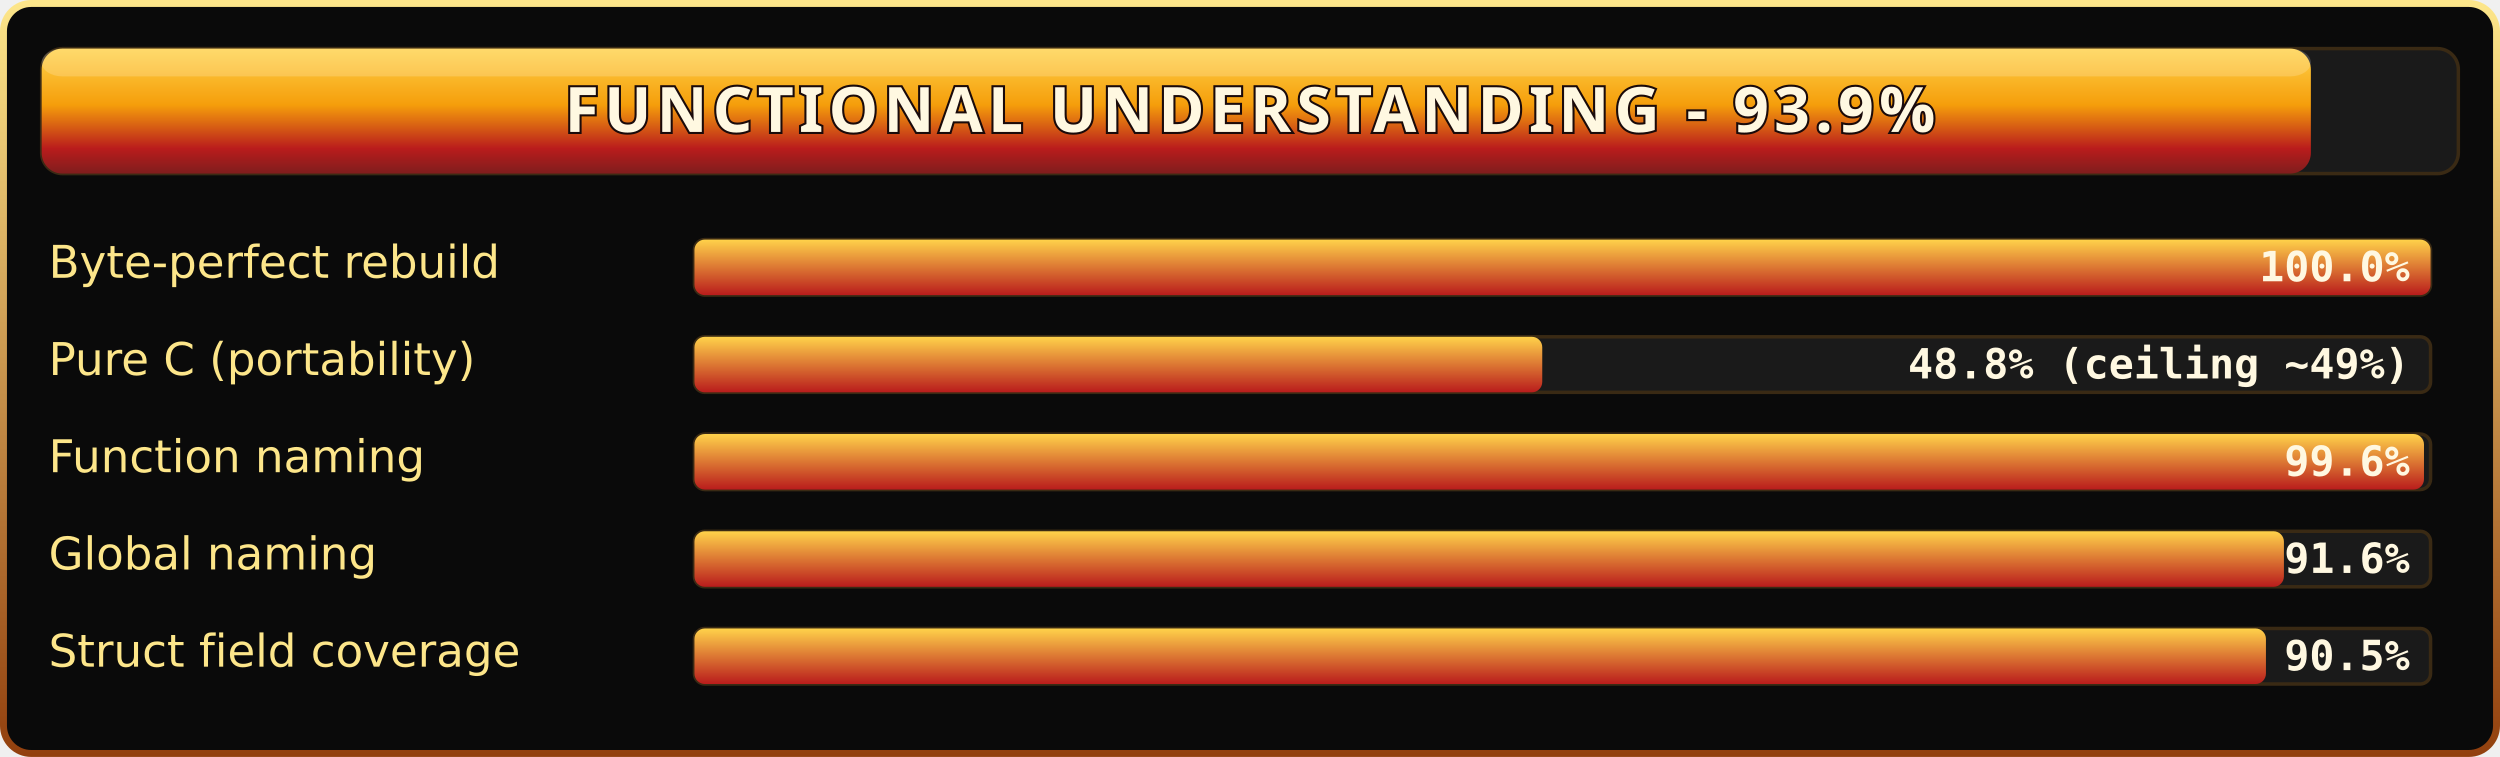
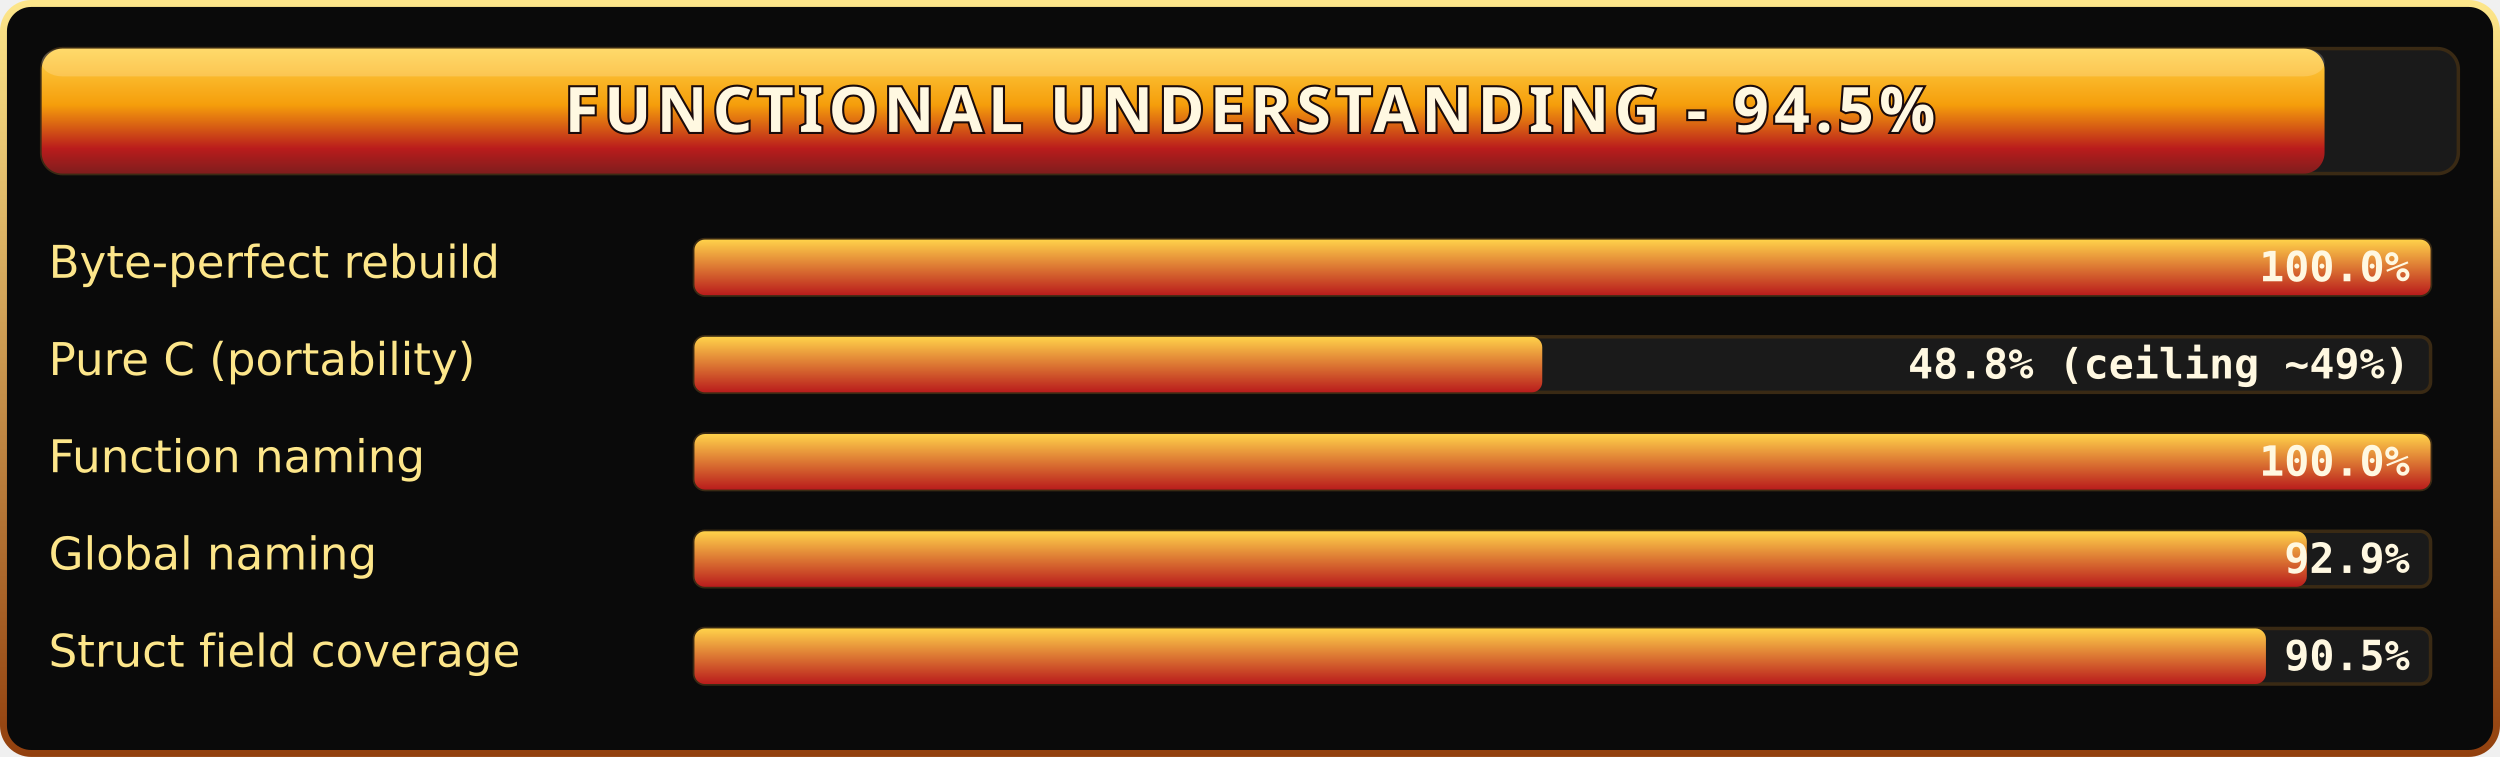
- <svg xmlns="http://www.w3.org/2000/svg" width="720" height="218" viewBox="0 0 720 218" role="img" aria-label="MK4 decomp progress 93.9%">
+ <svg xmlns="http://www.w3.org/2000/svg" width="720" height="218" viewBox="0 0 720 218" role="img" aria-label="MK4 decomp progress 94.5%">
  <defs>
    <linearGradient id="fillGrad" x1="0" y1="0" x2="0" y2="1">
      <stop offset="0%" stop-color="#ffd24a" />
      <stop offset="45%" stop-color="#f59e0b" />
      <stop offset="80%" stop-color="#b91c1c" />
      <stop offset="100%" stop-color="#7f1d1d" />
    </linearGradient>
    <linearGradient id="rowGrad" x1="0" y1="0" x2="0" y2="1">
      <stop offset="0%" stop-color="#ffd24a" />
      <stop offset="100%" stop-color="#b91c1c" />
    </linearGradient>
    <linearGradient id="borderGrad" x1="0" y1="0" x2="0" y2="1">
      <stop offset="0%" stop-color="#fde68a" />
      <stop offset="100%" stop-color="#92400e" />
    </linearGradient>
  </defs>
  <rect x="1" y="1" width="718" height="216" rx="8" ry="8" fill="#0a0a0a" stroke="url(#borderGrad)" stroke-width="2" />
  <rect x="12" y="14" width="696" height="36" rx="6" ry="6" fill="#1a1a1a" stroke="#3a2a14" stroke-width="1" />
-   <rect x="12" y="14" width="653.53" height="36" rx="6" ry="6" fill="url(#fillGrad)" />
-   <rect x="12" y="14" width="653.53" height="8" rx="6" ry="6" fill="#ffffff" opacity="0.18" />
-   <text x="360.0" y="38.0" font-family="Impact, 'Arial Black', sans-serif" font-size="18" font-weight="900" text-anchor="middle" fill="#fff8e1" stroke="#1a0a0a" stroke-width="1.2" paint-order="stroke fill" letter-spacing="1.5">FUNCTIONAL UNDERSTANDING - 93.9%</text>
+   <rect x="12" y="14" width="657.47" height="36" rx="6" ry="6" fill="url(#fillGrad)" />
+   <rect x="12" y="14" width="657.47" height="8" rx="6" ry="6" fill="#ffffff" opacity="0.18" />
+   <text x="360.0" y="38.0" font-family="Impact, 'Arial Black', sans-serif" font-size="18" font-weight="900" text-anchor="middle" fill="#fff8e1" stroke="#1a0a0a" stroke-width="1.2" paint-order="stroke fill" letter-spacing="1.5">FUNCTIONAL UNDERSTANDING - 94.5%</text>
  <text x="14" y="80" font-family="'DejaVu Sans', Verdana, sans-serif" font-size="13" fill="#fde68a">Byte-perfect rebuild</text>
  <rect x="200" y="69" width="500" height="16" rx="3" ry="3" fill="#1a1a1a" stroke="#3a2a14" stroke-width="1" />
  <rect x="200" y="69" width="500.00" height="16" rx="3" ry="3" fill="url(#rowGrad)" />
  <text x="694" y="81" font-family="'DejaVu Sans Mono', monospace" font-size="12" fill="#fff8e1" text-anchor="end" font-weight="bold">100.0%</text>
  <text x="14" y="108" font-family="'DejaVu Sans', Verdana, sans-serif" font-size="13" fill="#fde68a">Pure C (portability)</text>
  <rect x="200" y="97" width="500" height="16" rx="3" ry="3" fill="#1a1a1a" stroke="#3a2a14" stroke-width="1" />
  <rect x="200" y="97" width="244.17" height="16" rx="3" ry="3" fill="url(#rowGrad)" />
  <text x="694" y="109" font-family="'DejaVu Sans Mono', monospace" font-size="12" fill="#fff8e1" text-anchor="end" font-weight="bold">48.8% (ceiling ~49%)</text>
  <text x="14" y="136" font-family="'DejaVu Sans', Verdana, sans-serif" font-size="13" fill="#fde68a">Function naming</text>
  <rect x="200" y="125" width="500" height="16" rx="3" ry="3" fill="#1a1a1a" stroke="#3a2a14" stroke-width="1" />
-   <rect x="200" y="125" width="498.11" height="16" rx="3" ry="3" fill="url(#rowGrad)" />
-   <text x="694" y="137" font-family="'DejaVu Sans Mono', monospace" font-size="12" fill="#fff8e1" text-anchor="end" font-weight="bold">99.6%</text>
+   <rect x="200" y="125" width="500.00" height="16" rx="3" ry="3" fill="url(#rowGrad)" />
+   <text x="694" y="137" font-family="'DejaVu Sans Mono', monospace" font-size="12" fill="#fff8e1" text-anchor="end" font-weight="bold">100.0%</text>
  <text x="14" y="164" font-family="'DejaVu Sans', Verdana, sans-serif" font-size="13" fill="#fde68a">Global naming</text>
  <rect x="200" y="153" width="500" height="16" rx="3" ry="3" fill="#1a1a1a" stroke="#3a2a14" stroke-width="1" />
-   <rect x="200" y="153" width="457.77" height="16" rx="3" ry="3" fill="url(#rowGrad)" />
-   <text x="694" y="165" font-family="'DejaVu Sans Mono', monospace" font-size="12" fill="#fff8e1" text-anchor="end" font-weight="bold">91.6%</text>
+   <rect x="200" y="153" width="464.37" height="16" rx="3" ry="3" fill="url(#rowGrad)" />
+   <text x="694" y="165" font-family="'DejaVu Sans Mono', monospace" font-size="12" fill="#fff8e1" text-anchor="end" font-weight="bold">92.9%</text>
  <text x="14" y="192" font-family="'DejaVu Sans', Verdana, sans-serif" font-size="13" fill="#fde68a">Struct field coverage</text>
  <rect x="200" y="181" width="500" height="16" rx="3" ry="3" fill="#1a1a1a" stroke="#3a2a14" stroke-width="1" />
  <rect x="200" y="181" width="452.59" height="16" rx="3" ry="3" fill="url(#rowGrad)" />
  <text x="694" y="193" font-family="'DejaVu Sans Mono', monospace" font-size="12" fill="#fff8e1" text-anchor="end" font-weight="bold">90.5%</text>
</svg>
